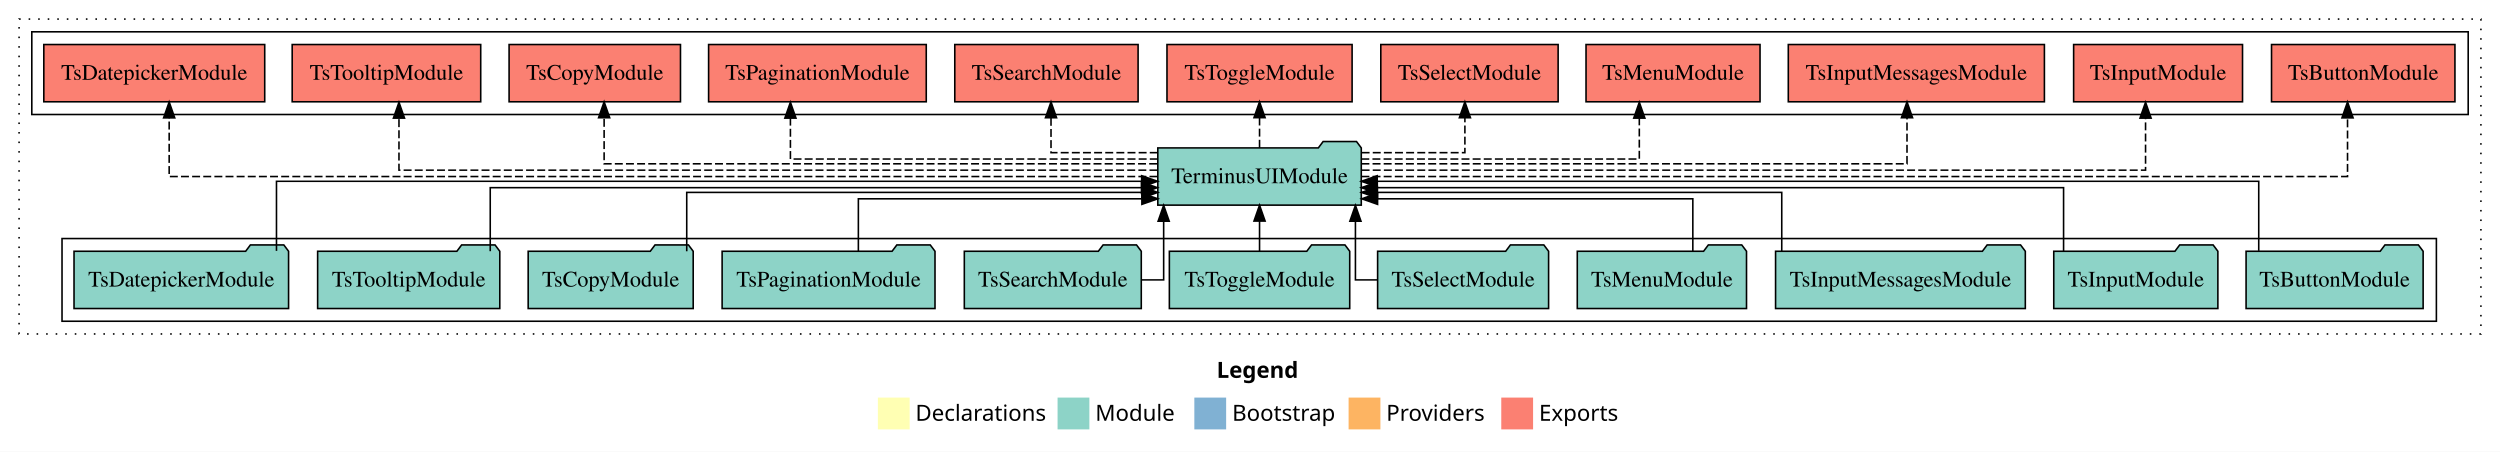
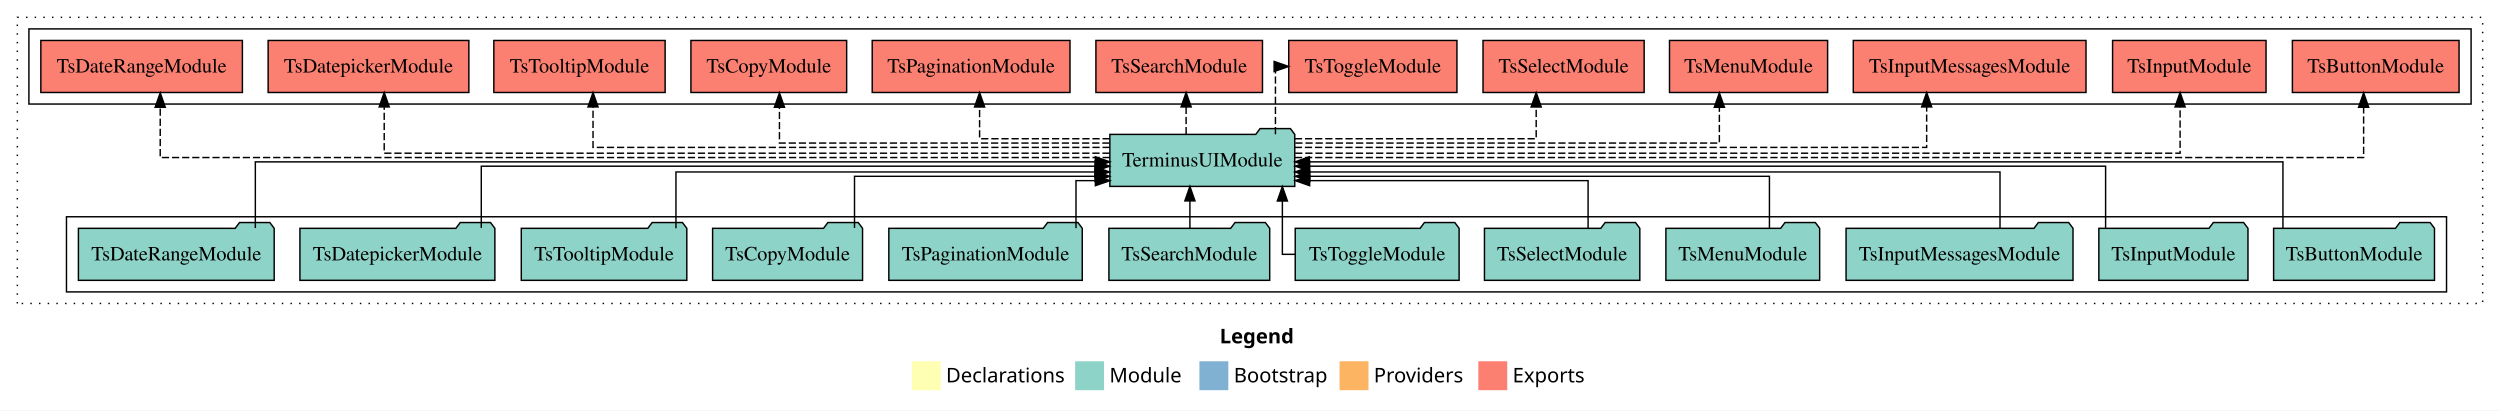
- <svg xmlns="http://www.w3.org/2000/svg" width="1572pt" height="284pt" viewBox="0.00 0.00 1572.00 284.00">
+ <svg xmlns="http://www.w3.org/2000/svg" width="1730pt" height="284pt" viewBox="0.00 0.00 1730.00 284.00">
  <g id="graph0" class="graph" transform="scale(1 1) rotate(0) translate(4 280)">
-     <polygon fill="#ffffff" stroke="transparent" points="-4,4 -4,-280 1568,-280 1568,4 -4,4" />
-     <text text-anchor="start" x="761.009" y="-42.4" font-family="sans-serif" font-weight="bold" font-size="14.00" fill="#000000">Legend</text>
-     <polygon fill="#ffffb3" stroke="transparent" points="548,-10 548,-30 568,-30 568,-10 548,-10" />
-     <text text-anchor="start" x="571.629" y="-15.4" font-family="sans-serif" font-size="14.00" fill="#000000">  Declarations</text>
-     <polygon fill="#8dd3c7" stroke="transparent" points="661,-10 661,-30 681,-30 681,-10 661,-10" />
-     <text text-anchor="start" x="684.725" y="-15.4" font-family="sans-serif" font-size="14.00" fill="#000000">  Module</text>
-     <polygon fill="#80b1d3" stroke="transparent" points="747,-10 747,-30 767,-30 767,-10 747,-10" />
-     <text text-anchor="start" x="770.781" y="-15.4" font-family="sans-serif" font-size="14.00" fill="#000000">  Bootstrap</text>
-     <polygon fill="#fdb462" stroke="transparent" points="844,-10 844,-30 864,-30 864,-10 844,-10" />
-     <text text-anchor="start" x="867.673" y="-15.4" font-family="sans-serif" font-size="14.00" fill="#000000">  Providers</text>
-     <polygon fill="#fb8072" stroke="transparent" points="940,-10 940,-30 960,-30 960,-10 940,-10" />
-     <text text-anchor="start" x="963.726" y="-15.4" font-family="sans-serif" font-size="14.00" fill="#000000">  Exports</text>
+     <polygon fill="#ffffff" stroke="transparent" points="-4,4 -4,-280 1726,-280 1726,4 -4,4" />
+     <text text-anchor="start" x="840.009" y="-42.4" font-family="sans-serif" font-weight="bold" font-size="14.00" fill="#000000">Legend</text>
+     <polygon fill="#ffffb3" stroke="transparent" points="627,-10 627,-30 647,-30 647,-10 627,-10" />
+     <text text-anchor="start" x="650.629" y="-15.4" font-family="sans-serif" font-size="14.00" fill="#000000">  Declarations</text>
+     <polygon fill="#8dd3c7" stroke="transparent" points="740,-10 740,-30 760,-30 760,-10 740,-10" />
+     <text text-anchor="start" x="763.725" y="-15.4" font-family="sans-serif" font-size="14.00" fill="#000000">  Module</text>
+     <polygon fill="#80b1d3" stroke="transparent" points="826,-10 826,-30 846,-30 846,-10 826,-10" />
+     <text text-anchor="start" x="849.781" y="-15.4" font-family="sans-serif" font-size="14.00" fill="#000000">  Bootstrap</text>
+     <polygon fill="#fdb462" stroke="transparent" points="923,-10 923,-30 943,-30 943,-10 923,-10" />
+     <text text-anchor="start" x="946.673" y="-15.4" font-family="sans-serif" font-size="14.00" fill="#000000">  Providers</text>
+     <polygon fill="#fb8072" stroke="transparent" points="1019,-10 1019,-30 1039,-30 1039,-10 1019,-10" />
+     <text text-anchor="start" x="1042.726" y="-15.4" font-family="sans-serif" font-size="14.00" fill="#000000">  Exports</text>
    <g id="clust1" class="cluster">
-       <polygon fill="none" stroke="#000000" stroke-dasharray="1,5" points="8,-70 8,-268 1556,-268 1556,-70 8,-70" />
+       <polygon fill="none" stroke="#000000" stroke-dasharray="1,5" points="8,-70 8,-268 1714,-268 1714,-70 8,-70" />
    </g>
    <g id="clust3" class="cluster">
-       <polygon fill="none" stroke="#000000" points="35,-78 35,-130 1528,-130 1528,-78 35,-78" />
+       <polygon fill="none" stroke="#000000" points="42,-78 42,-130 1689,-130 1689,-78 42,-78" />
    </g>
    <g id="clust4" class="cluster">
-       <polygon fill="none" stroke="#000000" points="16,-208 16,-260 1548,-260 1548,-208 16,-208" />
+       <polygon fill="none" stroke="#000000" points="16,-208 16,-260 1706,-260 1706,-208 16,-208" />
    </g>
    <g id="node1" class="node">
-       <polygon fill="#8dd3c7" stroke="#000000" points="1519.665,-122 1516.665,-126 1495.665,-126 1492.665,-122 1408.335,-122 1408.335,-86 1519.665,-86 1519.665,-122" />
-       <text text-anchor="middle" x="1464" y="-99.8" font-family="Times,serif" font-size="14.00" fill="#000000">TsButtonModule</text>
+       <polygon fill="#8dd3c7" stroke="#000000" points="1680.665,-122 1677.665,-126 1656.665,-126 1653.665,-122 1569.335,-122 1569.335,-86 1680.665,-86 1680.665,-122" />
+       <text text-anchor="middle" x="1625" y="-99.8" font-family="Times,serif" font-size="14.00" fill="#000000">TsButtonModule</text>
+     </g>
+     <g id="node13" class="node">
+       <polygon fill="#8dd3c7" stroke="#000000" points="891.971,-187 888.971,-191 867.971,-191 864.971,-187 764.029,-187 764.029,-151 891.971,-151 891.971,-187" />
+       <text text-anchor="middle" x="828" y="-164.8" font-family="Times,serif" font-size="14.00" fill="#000000">TerminusUIModule</text>
+     </g>
+     <g id="edge1" class="edge">
+       <path fill="none" stroke="#000000" d="M1575.793,-122.169C1575.793,-141.09 1575.793,-168 1575.793,-168 1575.793,-168 902.08,-168 902.08,-168" />
+       <polygon fill="#000000" stroke="#000000" points="902.08,-164.5 892.08,-168 902.08,-171.5 902.08,-164.5" />
+     </g>
+     <g id="node2" class="node">
+       <polygon fill="#8dd3c7" stroke="#000000" points="1551.598,-122 1548.598,-126 1527.598,-126 1524.598,-122 1448.402,-122 1448.402,-86 1551.598,-86 1551.598,-122" />
+       <text text-anchor="middle" x="1500" y="-99.8" font-family="Times,serif" font-size="14.00" fill="#000000">TsInputModule</text>
+     </g>
+     <g id="edge2" class="edge">
+       <path fill="none" stroke="#000000" d="M1453.076,-122.302C1453.076,-140.27 1453.076,-165 1453.076,-165 1453.076,-165 902.248,-165 902.248,-165" />
+       <polygon fill="#000000" stroke="#000000" points="902.248,-161.5 892.248,-165 902.248,-168.5 902.248,-161.5" />
+     </g>
+     <g id="node3" class="node">
+       <polygon fill="#8dd3c7" stroke="#000000" points="1430.521,-122 1427.521,-126 1406.521,-126 1403.521,-122 1273.479,-122 1273.479,-86 1430.521,-86 1430.521,-122" />
+       <text text-anchor="middle" x="1352" y="-99.8" font-family="Times,serif" font-size="14.00" fill="#000000">TsInputMessagesModule</text>
+     </g>
+     <g id="edge3" class="edge">
+       <path fill="none" stroke="#000000" d="M1380.003,-122.035C1380.003,-138.734 1380.003,-161 1380.003,-161 1380.003,-161 902.131,-161 902.131,-161" />
+       <polygon fill="#000000" stroke="#000000" points="902.131,-157.5 892.131,-161 902.131,-164.5 902.131,-157.5" />
+     </g>
+     <g id="node4" class="node">
+       <polygon fill="#8dd3c7" stroke="#000000" points="1255.206,-122 1252.206,-126 1231.206,-126 1228.206,-122 1148.794,-122 1148.794,-86 1255.206,-86 1255.206,-122" />
+       <text text-anchor="middle" x="1202" y="-99.8" font-family="Times,serif" font-size="14.00" fill="#000000">TsMenuModule</text>
+     </g>
+     <g id="edge4" class="edge">
+       <path fill="none" stroke="#000000" d="M1220.451,-122.282C1220.451,-137.948 1220.451,-158 1220.451,-158 1220.451,-158 902.366,-158 902.366,-158" />
+       <polygon fill="#000000" stroke="#000000" points="902.366,-154.5 892.366,-158 902.366,-161.5 902.366,-154.5" />
+     </g>
+     <g id="node5" class="node">
+       <polygon fill="#8dd3c7" stroke="#000000" points="1130.755,-122 1127.755,-126 1106.755,-126 1103.755,-122 1023.245,-122 1023.245,-86 1130.755,-86 1130.755,-122" />
+       <text text-anchor="middle" x="1077" y="-99.8" font-family="Times,serif" font-size="14.00" fill="#000000">TsSelectModule</text>
+     </g>
+     <g id="edge5" class="edge">
+       <path fill="none" stroke="#000000" d="M1094.959,-122.124C1094.959,-136.783 1094.959,-155 1094.959,-155 1094.959,-155 902.283,-155 902.283,-155" />
+       <polygon fill="#000000" stroke="#000000" points="902.283,-151.5 892.283,-155 902.283,-158.5 902.283,-151.5" />
+     </g>
+     <g id="node6" class="node">
+       <polygon fill="#8dd3c7" stroke="#000000" points="1005.705,-122 1002.705,-126 981.705,-126 978.705,-122 892.295,-122 892.295,-86 1005.705,-86 1005.705,-122" />
+       <text text-anchor="middle" x="949" y="-99.8" font-family="Times,serif" font-size="14.00" fill="#000000">TsToggleModule</text>
+     </g>
+     <g id="edge6" class="edge">
+       <path fill="none" stroke="#000000" d="M892.248,-104C886.885,-104 883.401,-104 883.401,-104 883.401,-104 883.401,-140.894 883.401,-140.894" />
+       <polygon fill="#000000" stroke="#000000" points="879.901,-140.894 883.401,-150.894 886.901,-140.894 879.901,-140.894" />
+     </g>
+     <g id="node7" class="node">
+       <polygon fill="#8dd3c7" stroke="#000000" points="874.635,-122 871.635,-126 850.635,-126 847.635,-122 763.365,-122 763.365,-86 874.635,-86 874.635,-122" />
+       <text text-anchor="middle" x="819" y="-99.8" font-family="Times,serif" font-size="14.00" fill="#000000">TsSearchModule</text>
+     </g>
+     <g id="edge7" class="edge">
+       <path fill="none" stroke="#000000" d="M819.416,-122.106C819.416,-122.106 819.416,-140.991 819.416,-140.991" />
+       <polygon fill="#000000" stroke="#000000" points="815.916,-140.991 819.416,-150.991 822.916,-140.991 815.916,-140.991" />
+     </g>
+     <g id="node8" class="node">
+       <polygon fill="#8dd3c7" stroke="#000000" points="744.931,-122 741.931,-126 720.931,-126 717.931,-122 611.069,-122 611.069,-86 744.931,-86 744.931,-122" />
+       <text text-anchor="middle" x="678" y="-99.8" font-family="Times,serif" font-size="14.00" fill="#000000">TsPaginationModule</text>
+     </g>
+     <g id="edge8" class="edge">
+       <path fill="none" stroke="#000000" d="M740.59,-122.124C740.59,-136.783 740.59,-155 740.59,-155 740.59,-155 754.014,-155 754.014,-155" />
+       <polygon fill="#000000" stroke="#000000" points="754.014,-158.5 764.014,-155 754.014,-151.5 754.014,-158.5" />
+     </g>
+     <g id="node9" class="node">
+       <polygon fill="#8dd3c7" stroke="#000000" points="592.884,-122 589.884,-126 568.884,-126 565.884,-122 489.116,-122 489.116,-86 592.884,-86 592.884,-122" />
+       <text text-anchor="middle" x="541" y="-99.8" font-family="Times,serif" font-size="14.00" fill="#000000">TsCopyModule</text>
+     </g>
+     <g id="edge9" class="edge">
+       <path fill="none" stroke="#000000" d="M587.317,-122.282C587.317,-137.948 587.317,-158 587.317,-158 587.317,-158 753.817,-158 753.817,-158" />
+       <polygon fill="#000000" stroke="#000000" points="753.817,-161.5 763.817,-158 753.817,-154.5 753.817,-161.5" />
+     </g>
+     <g id="node10" class="node">
+       <polygon fill="#8dd3c7" stroke="#000000" points="471.272,-122 468.272,-126 447.272,-126 444.272,-122 356.728,-122 356.728,-86 471.272,-86 471.272,-122" />
+       <text text-anchor="middle" x="414" y="-99.8" font-family="Times,serif" font-size="14.00" fill="#000000">TsTooltipModule</text>
+     </g>
+     <g id="edge10" class="edge">
+       <path fill="none" stroke="#000000" d="M463.761,-122.035C463.761,-138.734 463.761,-161 463.761,-161 463.761,-161 753.72,-161 753.72,-161" />
+       <polygon fill="#000000" stroke="#000000" points="753.72,-164.5 763.72,-161 753.72,-157.5 753.72,-164.5" />
+     </g>
+     <g id="node11" class="node">
+       <polygon fill="#8dd3c7" stroke="#000000" points="338.454,-122 335.454,-126 314.454,-126 311.454,-122 203.546,-122 203.546,-86 338.454,-86 338.454,-122" />
+       <text text-anchor="middle" x="271" y="-99.8" font-family="Times,serif" font-size="14.00" fill="#000000">TsDatepickerModule</text>
+     </g>
+     <g id="edge11" class="edge">
+       <path fill="none" stroke="#000000" d="M329.046,-122.302C329.046,-140.27 329.046,-165 329.046,-165 329.046,-165 753.792,-165 753.792,-165" />
+       <polygon fill="#000000" stroke="#000000" points="753.792,-168.5 763.792,-165 753.792,-161.5 753.792,-168.5" />
    </g>
    <g id="node12" class="node">
-       <polygon fill="#8dd3c7" stroke="#000000" points="851.971,-187 848.971,-191 827.971,-191 824.971,-187 724.029,-187 724.029,-151 851.971,-151 851.971,-187" />
-       <text text-anchor="middle" x="788" y="-164.8" font-family="Times,serif" font-size="14.00" fill="#000000">TerminusUIModule</text>
-     </g>
-     <g id="edge1" class="edge">
-       <path fill="none" stroke="#000000" d="M1416.293,-122.267C1416.293,-140.555 1416.293,-166 1416.293,-166 1416.293,-166 861.993,-166 861.993,-166" />
-       <polygon fill="#000000" stroke="#000000" points="861.993,-162.5 851.993,-166 861.993,-169.5 861.993,-162.5" />
-     </g>
-     <g id="node2" class="node">
-       <polygon fill="#8dd3c7" stroke="#000000" points="1390.598,-122 1387.598,-126 1366.598,-126 1363.598,-122 1287.402,-122 1287.402,-86 1390.598,-86 1390.598,-122" />
-       <text text-anchor="middle" x="1339" y="-99.8" font-family="Times,serif" font-size="14.00" fill="#000000">TsInputModule</text>
-     </g>
-     <g id="edge2" class="edge">
-       <path fill="none" stroke="#000000" d="M1293.576,-122.034C1293.576,-139.06 1293.576,-162 1293.576,-162 1293.576,-162 862.032,-162 862.032,-162" />
-       <polygon fill="#000000" stroke="#000000" points="862.032,-158.5 852.032,-162 862.032,-165.5 862.032,-158.5" />
-     </g>
-     <g id="node3" class="node">
-       <polygon fill="#8dd3c7" stroke="#000000" points="1269.521,-122 1266.521,-126 1245.521,-126 1242.521,-122 1112.479,-122 1112.479,-86 1269.521,-86 1269.521,-122" />
-       <text text-anchor="middle" x="1191" y="-99.8" font-family="Times,serif" font-size="14.00" fill="#000000">TsInputMessagesModule</text>
-     </g>
-     <g id="edge3" class="edge">
-       <path fill="none" stroke="#000000" d="M1116.365,-122.009C1116.365,-138.049 1116.365,-159 1116.365,-159 1116.365,-159 862.091,-159 862.091,-159" />
-       <polygon fill="#000000" stroke="#000000" points="862.092,-155.5 852.091,-159 862.091,-162.5 862.092,-155.5" />
-     </g>
-     <g id="node4" class="node">
-       <polygon fill="#8dd3c7" stroke="#000000" points="1094.206,-122 1091.206,-126 1070.206,-126 1067.206,-122 987.794,-122 987.794,-86 1094.206,-86 1094.206,-122" />
-       <text text-anchor="middle" x="1041" y="-99.8" font-family="Times,serif" font-size="14.00" fill="#000000">TsMenuModule</text>
-     </g>
-     <g id="edge4" class="edge">
-       <path fill="none" stroke="#000000" d="M1060.451,-122.124C1060.451,-136.783 1060.451,-155 1060.451,-155 1060.451,-155 862.222,-155 862.222,-155" />
-       <polygon fill="#000000" stroke="#000000" points="862.222,-151.5 852.222,-155 862.222,-158.5 862.222,-151.5" />
-     </g>
-     <g id="node5" class="node">
-       <polygon fill="#8dd3c7" stroke="#000000" points="969.755,-122 966.755,-126 945.755,-126 942.755,-122 862.245,-122 862.245,-86 969.755,-86 969.755,-122" />
-       <text text-anchor="middle" x="916" y="-99.8" font-family="Times,serif" font-size="14.00" fill="#000000">TsSelectModule</text>
-     </g>
-     <g id="edge5" class="edge">
-       <path fill="none" stroke="#000000" d="M861.995,-104C853.951,-104 848.294,-104 848.294,-104 848.294,-104 848.294,-140.894 848.294,-140.894" />
-       <polygon fill="#000000" stroke="#000000" points="844.794,-140.894 848.294,-150.894 851.794,-140.894 844.794,-140.894" />
-     </g>
-     <g id="node6" class="node">
-       <polygon fill="#8dd3c7" stroke="#000000" points="844.705,-122 841.705,-126 820.705,-126 817.705,-122 731.295,-122 731.295,-86 844.705,-86 844.705,-122" />
-       <text text-anchor="middle" x="788" y="-99.8" font-family="Times,serif" font-size="14.00" fill="#000000">TsToggleModule</text>
-     </g>
-     <g id="edge6" class="edge">
-       <path fill="none" stroke="#000000" d="M788,-122.106C788,-122.106 788,-140.991 788,-140.991" />
-       <polygon fill="#000000" stroke="#000000" points="784.5,-140.991 788,-150.991 791.5,-140.991 784.5,-140.991" />
-     </g>
-     <g id="node7" class="node">
-       <polygon fill="#8dd3c7" stroke="#000000" points="713.635,-122 710.635,-126 689.635,-126 686.635,-122 602.365,-122 602.365,-86 713.635,-86 713.635,-122" />
-       <text text-anchor="middle" x="658" y="-99.8" font-family="Times,serif" font-size="14.00" fill="#000000">TsSearchModule</text>
-     </g>
-     <g id="edge7" class="edge">
-       <path fill="none" stroke="#000000" d="M713.934,-104C722.038,-104 727.706,-104 727.706,-104 727.706,-104 727.706,-140.894 727.706,-140.894" />
-       <polygon fill="#000000" stroke="#000000" points="724.206,-140.894 727.706,-150.894 731.206,-140.894 724.206,-140.894" />
-     </g>
-     <g id="node8" class="node">
-       <polygon fill="#8dd3c7" stroke="#000000" points="583.931,-122 580.931,-126 559.931,-126 556.931,-122 450.069,-122 450.069,-86 583.931,-86 583.931,-122" />
-       <text text-anchor="middle" x="517" y="-99.8" font-family="Times,serif" font-size="14.00" fill="#000000">TsPaginationModule</text>
-     </g>
-     <g id="edge8" class="edge">
-       <path fill="none" stroke="#000000" d="M535.738,-122.124C535.738,-136.783 535.738,-155 535.738,-155 535.738,-155 714.018,-155 714.018,-155" />
-       <polygon fill="#000000" stroke="#000000" points="714.018,-158.5 724.018,-155 714.018,-151.5 714.018,-158.5" />
-     </g>
-     <g id="node9" class="node">
-       <polygon fill="#8dd3c7" stroke="#000000" points="431.884,-122 428.884,-126 407.884,-126 404.884,-122 328.116,-122 328.116,-86 431.884,-86 431.884,-122" />
-       <text text-anchor="middle" x="380" y="-99.8" font-family="Times,serif" font-size="14.00" fill="#000000">TsCopyModule</text>
-     </g>
-     <g id="edge9" class="edge">
-       <path fill="none" stroke="#000000" d="M427.817,-122.009C427.817,-138.049 427.817,-159 427.817,-159 427.817,-159 714.021,-159 714.021,-159" />
-       <polygon fill="#000000" stroke="#000000" points="714.021,-162.5 724.021,-159 714.021,-155.5 714.021,-162.5" />
-     </g>
-     <g id="node10" class="node">
-       <polygon fill="#8dd3c7" stroke="#000000" points="310.272,-122 307.272,-126 286.272,-126 283.272,-122 195.728,-122 195.728,-86 310.272,-86 310.272,-122" />
-       <text text-anchor="middle" x="253" y="-99.8" font-family="Times,serif" font-size="14.00" fill="#000000">TsTooltipModule</text>
-     </g>
-     <g id="edge10" class="edge">
-       <path fill="none" stroke="#000000" d="M304.261,-122.034C304.261,-139.06 304.261,-162 304.261,-162 304.261,-162 713.763,-162 713.763,-162" />
-       <polygon fill="#000000" stroke="#000000" points="713.763,-165.5 723.763,-162 713.763,-158.5 713.763,-165.5" />
-     </g>
-     <g id="node11" class="node">
-       <polygon fill="#8dd3c7" stroke="#000000" points="177.454,-122 174.454,-126 153.454,-126 150.454,-122 42.546,-122 42.546,-86 177.454,-86 177.454,-122" />
-       <text text-anchor="middle" x="110" y="-99.8" font-family="Times,serif" font-size="14.00" fill="#000000">TsDatepickerModule</text>
-     </g>
-     <g id="edge11" class="edge">
-       <path fill="none" stroke="#000000" d="M169.852,-122.267C169.852,-140.555 169.852,-166 169.852,-166 169.852,-166 713.886,-166 713.886,-166" />
-       <polygon fill="#000000" stroke="#000000" points="713.886,-169.5 723.886,-166 713.886,-162.5 713.886,-169.5" />
-     </g>
-     <g id="node13" class="node">
-       <polygon fill="#fb8072" stroke="#000000" points="1539.665,-252 1424.335,-252 1424.335,-216 1539.665,-216 1539.665,-252" />
-       <text text-anchor="middle" x="1482" y="-229.8" font-family="Times,serif" font-size="14.00" fill="#000000">TsButtonModule </text>
+       <polygon fill="#8dd3c7" stroke="#000000" points="185.739,-122 182.739,-126 161.739,-126 158.739,-122 50.261,-122 50.261,-86 185.739,-86 185.739,-122" />
+       <text text-anchor="middle" x="118" y="-99.8" font-family="Times,serif" font-size="14.00" fill="#000000">TsDateRangeModule</text>
    </g>
    <g id="edge12" class="edge">
-       <path fill="none" stroke="#000000" stroke-dasharray="5,2" d="M852.053,-169C1022.123,-169 1472.125,-169 1472.125,-169 1472.125,-169 1472.125,-205.894 1472.125,-205.894" />
-       <polygon fill="#000000" stroke="#000000" points="1468.625,-205.894 1472.125,-215.894 1475.625,-205.894 1468.625,-205.894" />
+       <path fill="none" stroke="#000000" d="M172.696,-122.169C172.696,-141.09 172.696,-168 172.696,-168 172.696,-168 753.974,-168 753.974,-168" />
+       <polygon fill="#000000" stroke="#000000" points="753.974,-171.5 763.974,-168 753.973,-164.5 753.974,-171.5" />
    </g>
    <g id="node14" class="node">
-       <polygon fill="#fb8072" stroke="#000000" points="1406.099,-252 1299.901,-252 1299.901,-216 1406.099,-216 1406.099,-252" />
-       <text text-anchor="middle" x="1353" y="-229.8" font-family="Times,serif" font-size="14.00" fill="#000000">TsInputModule </text>
+       <polygon fill="#fb8072" stroke="#000000" points="1697.665,-252 1582.335,-252 1582.335,-216 1697.665,-216 1697.665,-252" />
+       <text text-anchor="middle" x="1640" y="-229.8" font-family="Times,serif" font-size="14.00" fill="#000000">TsButtonModule </text>
    </g>
    <g id="edge13" class="edge">
-       <path fill="none" stroke="#000000" stroke-dasharray="5,2" d="M852.181,-173C998.677,-173 1345.125,-173 1345.125,-173 1345.125,-173 1345.125,-205.698 1345.125,-205.698" />
-       <polygon fill="#000000" stroke="#000000" points="1341.625,-205.698 1345.125,-215.698 1348.625,-205.698 1341.625,-205.698" />
+       <path fill="none" stroke="#000000" stroke-dasharray="5,2" d="M892.068,-171C1082.454,-171 1631.625,-171 1631.625,-171 1631.625,-171 1631.625,-205.778 1631.625,-205.778" />
+       <polygon fill="#000000" stroke="#000000" points="1628.125,-205.778 1631.625,-215.778 1635.125,-205.778 1628.125,-205.778" />
    </g>
    <g id="node15" class="node">
-       <polygon fill="#fb8072" stroke="#000000" points="1281.52,-252 1120.48,-252 1120.48,-216 1281.52,-216 1281.52,-252" />
-       <text text-anchor="middle" x="1201" y="-229.8" font-family="Times,serif" font-size="14.00" fill="#000000">TsInputMessagesModule </text>
+       <polygon fill="#fb8072" stroke="#000000" points="1564.099,-252 1457.901,-252 1457.901,-216 1564.099,-216 1564.099,-252" />
+       <text text-anchor="middle" x="1511" y="-229.8" font-family="Times,serif" font-size="14.00" fill="#000000">TsInputModule </text>
    </g>
    <g id="edge14" class="edge">
-       <path fill="none" stroke="#000000" stroke-dasharray="5,2" d="M852.061,-177C966.713,-177 1195.125,-177 1195.125,-177 1195.125,-177 1195.125,-205.965 1195.125,-205.965" />
-       <polygon fill="#000000" stroke="#000000" points="1191.625,-205.965 1195.125,-215.965 1198.625,-205.965 1191.625,-205.965" />
+       <path fill="none" stroke="#000000" stroke-dasharray="5,2" d="M892.265,-174C1061.162,-174 1504.625,-174 1504.625,-174 1504.625,-174 1504.625,-205.998 1504.625,-205.998" />
+       <polygon fill="#000000" stroke="#000000" points="1501.125,-205.998 1504.625,-215.998 1508.125,-205.998 1501.125,-205.998" />
    </g>
    <g id="node16" class="node">
-       <polygon fill="#fb8072" stroke="#000000" points="1102.707,-252 993.293,-252 993.293,-216 1102.707,-216 1102.707,-252" />
-       <text text-anchor="middle" x="1048" y="-229.8" font-family="Times,serif" font-size="14.00" fill="#000000">TsMenuModule </text>
+       <polygon fill="#fb8072" stroke="#000000" points="1439.52,-252 1278.48,-252 1278.48,-216 1439.52,-216 1439.52,-252" />
+       <text text-anchor="middle" x="1359" y="-229.8" font-family="Times,serif" font-size="14.00" fill="#000000">TsInputMessagesModule </text>
    </g>
    <g id="edge15" class="edge">
-       <path fill="none" stroke="#000000" stroke-dasharray="5,2" d="M851.994,-180C922.729,-180 1026.799,-180 1026.799,-180 1026.799,-180 1026.799,-205.718 1026.799,-205.718" />
-       <polygon fill="#000000" stroke="#000000" points="1023.299,-205.718 1026.799,-215.718 1030.299,-205.718 1023.299,-205.718" />
+       <path fill="none" stroke="#000000" stroke-dasharray="5,2" d="M891.992,-178C1027.122,-178 1329.247,-178 1329.247,-178 1329.247,-178 1329.247,-205.973 1329.247,-205.973" />
+       <polygon fill="#000000" stroke="#000000" points="1325.747,-205.973 1329.247,-215.973 1332.747,-205.973 1325.747,-205.973" />
    </g>
    <g id="node17" class="node">
-       <polygon fill="#fb8072" stroke="#000000" points="975.755,-252 864.245,-252 864.245,-216 975.755,-216 975.755,-252" />
-       <text text-anchor="middle" x="920" y="-229.8" font-family="Times,serif" font-size="14.00" fill="#000000">TsSelectModule </text>
+       <polygon fill="#fb8072" stroke="#000000" points="1260.707,-252 1151.293,-252 1151.293,-216 1260.707,-216 1260.707,-252" />
+       <text text-anchor="middle" x="1206" y="-229.8" font-family="Times,serif" font-size="14.00" fill="#000000">TsMenuModule </text>
    </g>
    <g id="edge16" class="edge">
-       <path fill="none" stroke="#000000" stroke-dasharray="5,2" d="M852.184,-184C884.591,-184 917.125,-184 917.125,-184 917.125,-184 917.125,-205.949 917.125,-205.949" />
-       <polygon fill="#000000" stroke="#000000" points="913.625,-205.949 917.125,-215.949 920.625,-205.949 913.625,-205.949" />
+       <path fill="none" stroke="#000000" stroke-dasharray="5,2" d="M892.38,-181C995.393,-181 1185.799,-181 1185.799,-181 1185.799,-181 1185.799,-205.76 1185.799,-205.76" />
+       <polygon fill="#000000" stroke="#000000" points="1182.299,-205.76 1185.799,-215.76 1189.299,-205.76 1182.299,-205.76" />
    </g>
    <g id="node18" class="node">
-       <polygon fill="#fb8072" stroke="#000000" points="846.205,-252 729.795,-252 729.795,-216 846.205,-216 846.205,-252" />
-       <text text-anchor="middle" x="788" y="-229.8" font-family="Times,serif" font-size="14.00" fill="#000000">TsToggleModule </text>
+       <polygon fill="#fb8072" stroke="#000000" points="1133.755,-252 1022.245,-252 1022.245,-216 1133.755,-216 1133.755,-252" />
+       <text text-anchor="middle" x="1078" y="-229.8" font-family="Times,serif" font-size="14.00" fill="#000000">TsSelectModule </text>
    </g>
    <g id="edge17" class="edge">
-       <path fill="none" stroke="#000000" stroke-dasharray="5,2" d="M788,-187.106C788,-187.106 788,-205.991 788,-205.991" />
-       <polygon fill="#000000" stroke="#000000" points="784.5,-205.991 788,-215.991 791.5,-205.991 784.5,-205.991" />
+       <path fill="none" stroke="#000000" stroke-dasharray="5,2" d="M892.051,-184C960.426,-184 1059.041,-184 1059.041,-184 1059.041,-184 1059.041,-205.949 1059.041,-205.949" />
+       <polygon fill="#000000" stroke="#000000" points="1055.541,-205.949 1059.041,-215.949 1062.541,-205.949 1055.541,-205.949" />
    </g>
    <g id="node19" class="node">
-       <polygon fill="#fb8072" stroke="#000000" points="711.634,-252 596.366,-252 596.366,-216 711.634,-216 711.634,-252" />
-       <text text-anchor="middle" x="654" y="-229.8" font-family="Times,serif" font-size="14.00" fill="#000000">TsSearchModule </text>
+       <polygon fill="#fb8072" stroke="#000000" points="1004.205,-252 887.795,-252 887.795,-216 1004.205,-216 1004.205,-252" />
+       <text text-anchor="middle" x="946" y="-229.8" font-family="Times,serif" font-size="14.00" fill="#000000">TsToggleModule </text>
    </g>
    <g id="edge18" class="edge">
-       <path fill="none" stroke="#000000" stroke-dasharray="5,2" d="M723.974,-184C690.689,-184 656.875,-184 656.875,-184 656.875,-184 656.875,-205.949 656.875,-205.949" />
-       <polygon fill="#000000" stroke="#000000" points="653.375,-205.949 656.875,-215.949 660.375,-205.949 653.375,-205.949" />
+       <path fill="none" stroke="#000000" stroke-dasharray="5,2" d="M878.607,-187.106C878.607,-206.339 878.607,-234 878.607,-234 878.607,-234 879.516,-234 879.516,-234" />
+       <polygon fill="#000000" stroke="#000000" points="877.696,-237.5 887.696,-234 877.696,-230.5 877.696,-237.5" />
    </g>
    <g id="node20" class="node">
-       <polygon fill="#fb8072" stroke="#000000" points="578.431,-252 441.569,-252 441.569,-216 578.431,-216 578.431,-252" />
-       <text text-anchor="middle" x="510" y="-229.8" font-family="Times,serif" font-size="14.00" fill="#000000">TsPaginationModule </text>
+       <polygon fill="#fb8072" stroke="#000000" points="869.634,-252 754.366,-252 754.366,-216 869.634,-216 869.634,-252" />
+       <text text-anchor="middle" x="812" y="-229.8" font-family="Times,serif" font-size="14.00" fill="#000000">TsSearchModule </text>
    </g>
    <g id="edge19" class="edge">
-       <path fill="none" stroke="#000000" stroke-dasharray="5,2" d="M723.992,-180C637.233,-180 493.012,-180 493.012,-180 493.012,-180 493.012,-205.718 493.012,-205.718" />
-       <polygon fill="#000000" stroke="#000000" points="489.512,-205.718 493.012,-215.718 496.512,-205.718 489.512,-205.718" />
+       <path fill="none" stroke="#000000" stroke-dasharray="5,2" d="M816.791,-187.106C816.791,-187.106 816.791,-205.991 816.791,-205.991" />
+       <polygon fill="#000000" stroke="#000000" points="813.291,-205.991 816.791,-215.991 820.291,-205.991 813.291,-205.991" />
    </g>
    <g id="node21" class="node">
-       <polygon fill="#fb8072" stroke="#000000" points="423.884,-252 316.116,-252 316.116,-216 423.884,-216 423.884,-252" />
-       <text text-anchor="middle" x="370" y="-229.8" font-family="Times,serif" font-size="14.00" fill="#000000">TsCopyModule </text>
+       <polygon fill="#fb8072" stroke="#000000" points="736.431,-252 599.569,-252 599.569,-216 736.431,-216 736.431,-252" />
+       <text text-anchor="middle" x="668" y="-229.8" font-family="Times,serif" font-size="14.00" fill="#000000">TsPaginationModule </text>
    </g>
    <g id="edge20" class="edge">
-       <path fill="none" stroke="#000000" stroke-dasharray="5,2" d="M723.606,-177C607.695,-177 375.875,-177 375.875,-177 375.875,-177 375.875,-205.965 375.875,-205.965" />
-       <polygon fill="#000000" stroke="#000000" points="372.375,-205.965 375.875,-215.965 379.375,-205.965 372.375,-205.965" />
+       <path fill="none" stroke="#000000" stroke-dasharray="5,2" d="M763.976,-184C721.63,-184 673.875,-184 673.875,-184 673.875,-184 673.875,-205.949 673.875,-205.949" />
+       <polygon fill="#000000" stroke="#000000" points="670.375,-205.949 673.875,-215.949 677.375,-205.949 670.375,-205.949" />
    </g>
    <g id="node22" class="node">
-       <polygon fill="#fb8072" stroke="#000000" points="298.272,-252 179.728,-252 179.728,-216 298.272,-216 298.272,-252" />
-       <text text-anchor="middle" x="239" y="-229.8" font-family="Times,serif" font-size="14.00" fill="#000000">TsTooltipModule </text>
+       <polygon fill="#fb8072" stroke="#000000" points="581.884,-252 474.116,-252 474.116,-216 581.884,-216 581.884,-252" />
+       <text text-anchor="middle" x="528" y="-229.8" font-family="Times,serif" font-size="14.00" fill="#000000">TsCopyModule </text>
    </g>
    <g id="edge21" class="edge">
-       <path fill="none" stroke="#000000" stroke-dasharray="5,2" d="M723.801,-173C580.462,-173 246.875,-173 246.875,-173 246.875,-173 246.875,-205.698 246.875,-205.698" />
-       <polygon fill="#000000" stroke="#000000" points="243.375,-205.698 246.875,-215.698 250.375,-205.698 243.375,-205.698" />
+       <path fill="none" stroke="#000000" stroke-dasharray="5,2" d="M763.782,-181C677.643,-181 535.375,-181 535.375,-181 535.375,-181 535.375,-205.76 535.375,-205.76" />
+       <polygon fill="#000000" stroke="#000000" points="531.875,-205.76 535.375,-215.76 538.875,-205.76 531.875,-205.76" />
    </g>
    <g id="node23" class="node">
-       <polygon fill="#fb8072" stroke="#000000" points="162.454,-252 23.546,-252 23.546,-216 162.454,-216 162.454,-252" />
-       <text text-anchor="middle" x="93" y="-229.8" font-family="Times,serif" font-size="14.00" fill="#000000">TsDatepickerModule </text>
+       <polygon fill="#fb8072" stroke="#000000" points="456.272,-252 337.728,-252 337.728,-216 456.272,-216 456.272,-252" />
+       <text text-anchor="middle" x="397" y="-229.8" font-family="Times,serif" font-size="14.00" fill="#000000">TsTooltipModule </text>
    </g>
    <g id="edge22" class="edge">
-       <path fill="none" stroke="#000000" stroke-dasharray="5,2" d="M723.806,-169C553.364,-169 102.375,-169 102.375,-169 102.375,-169 102.375,-205.894 102.375,-205.894" />
-       <polygon fill="#000000" stroke="#000000" points="98.875,-205.894 102.375,-215.894 105.875,-205.894 98.875,-205.894" />
+       <path fill="none" stroke="#000000" stroke-dasharray="5,2" d="M763.964,-178C646.016,-178 406.375,-178 406.375,-178 406.375,-178 406.375,-205.973 406.375,-205.973" />
+       <polygon fill="#000000" stroke="#000000" points="402.875,-205.973 406.375,-215.973 409.875,-205.973 402.875,-205.973" />
+     </g>
+     <g id="node24" class="node">
+       <polygon fill="#fb8072" stroke="#000000" points="320.454,-252 181.546,-252 181.546,-216 320.454,-216 320.454,-252" />
+       <text text-anchor="middle" x="251" y="-229.8" font-family="Times,serif" font-size="14.00" fill="#000000">TsDatepickerModule </text>
+     </g>
+     <g id="edge23" class="edge">
+       <path fill="none" stroke="#000000" stroke-dasharray="5,2" d="M763.884,-174C615.665,-174 261.875,-174 261.875,-174 261.875,-174 261.875,-205.998 261.875,-205.998" />
+       <polygon fill="#000000" stroke="#000000" points="258.375,-205.998 261.875,-215.998 265.375,-205.998 258.375,-205.998" />
+     </g>
+     <g id="node25" class="node">
+       <polygon fill="#fb8072" stroke="#000000" points="163.739,-252 24.261,-252 24.261,-216 163.739,-216 163.739,-252" />
+       <text text-anchor="middle" x="94" y="-229.8" font-family="Times,serif" font-size="14.00" fill="#000000">TsDateRangeModule </text>
+     </g>
+     <g id="edge24" class="edge">
+       <path fill="none" stroke="#000000" stroke-dasharray="5,2" d="M764.005,-171C587.519,-171 106.875,-171 106.875,-171 106.875,-171 106.875,-205.778 106.875,-205.778" />
+       <polygon fill="#000000" stroke="#000000" points="103.375,-205.778 106.875,-215.778 110.375,-205.778 103.375,-205.778" />
    </g>
  </g>
</svg>
